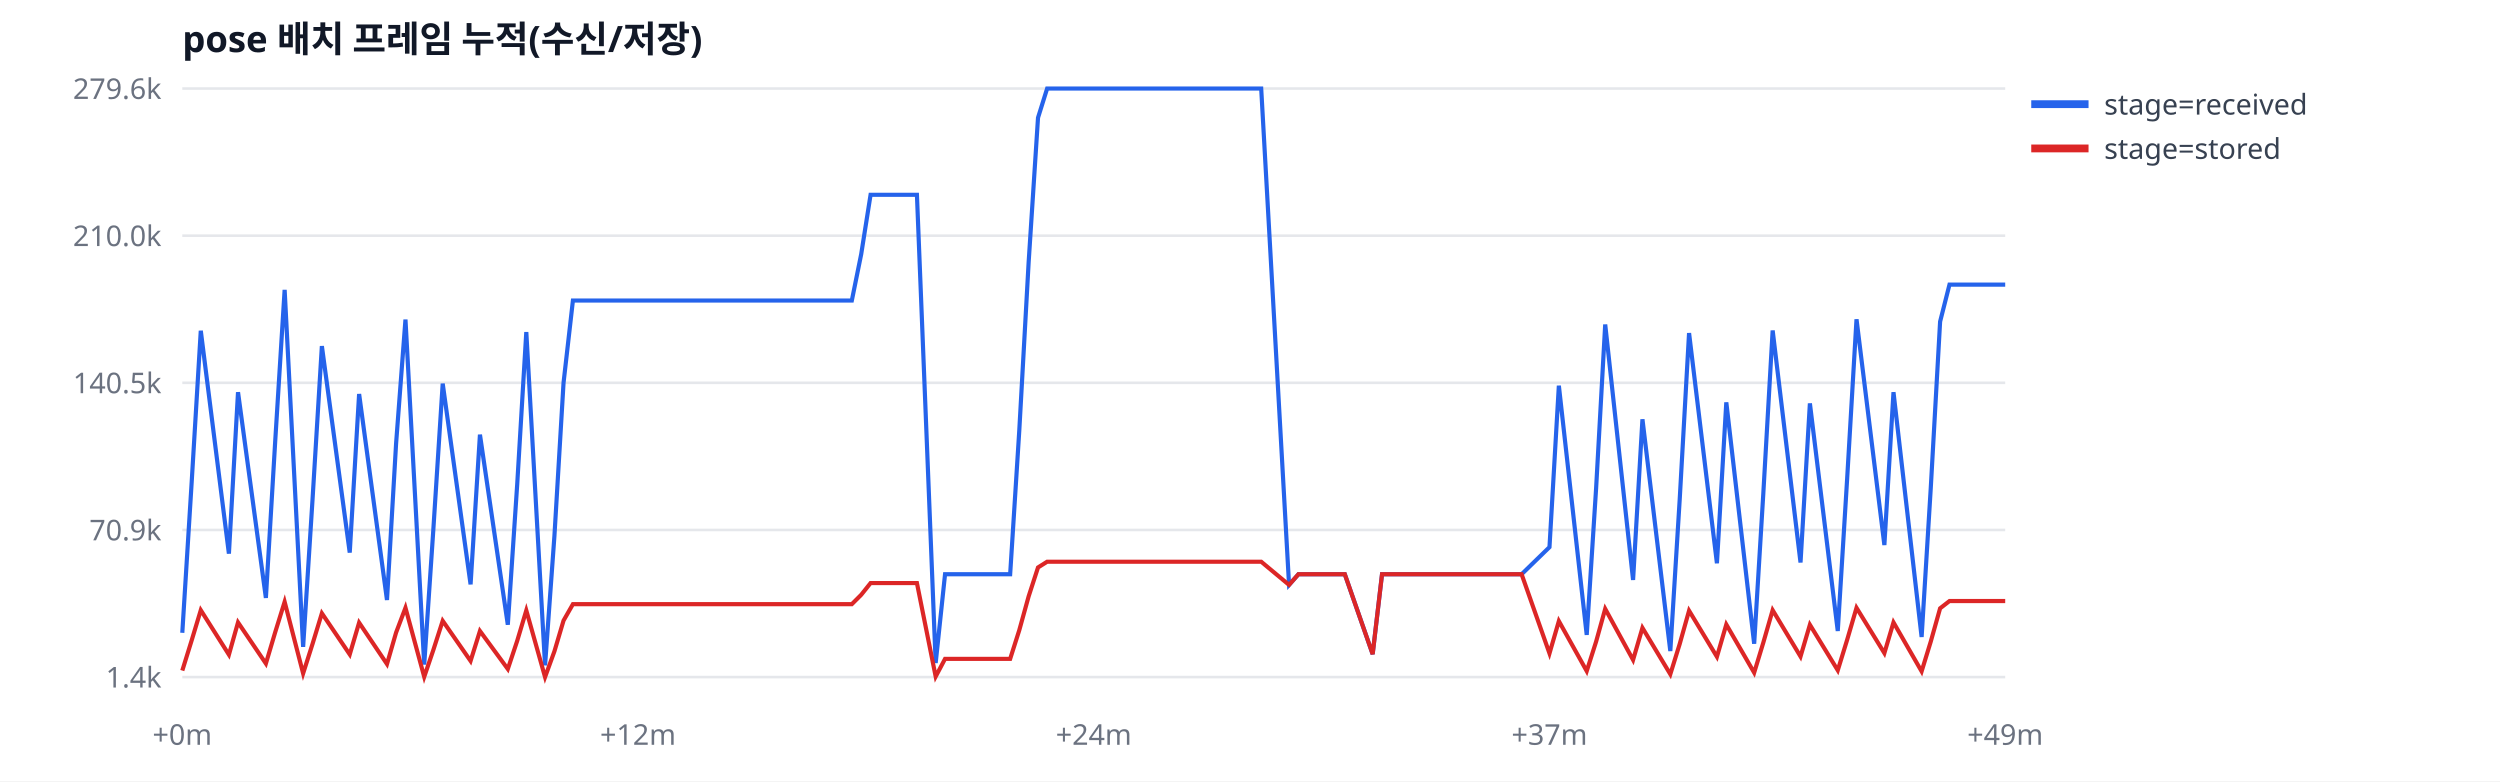
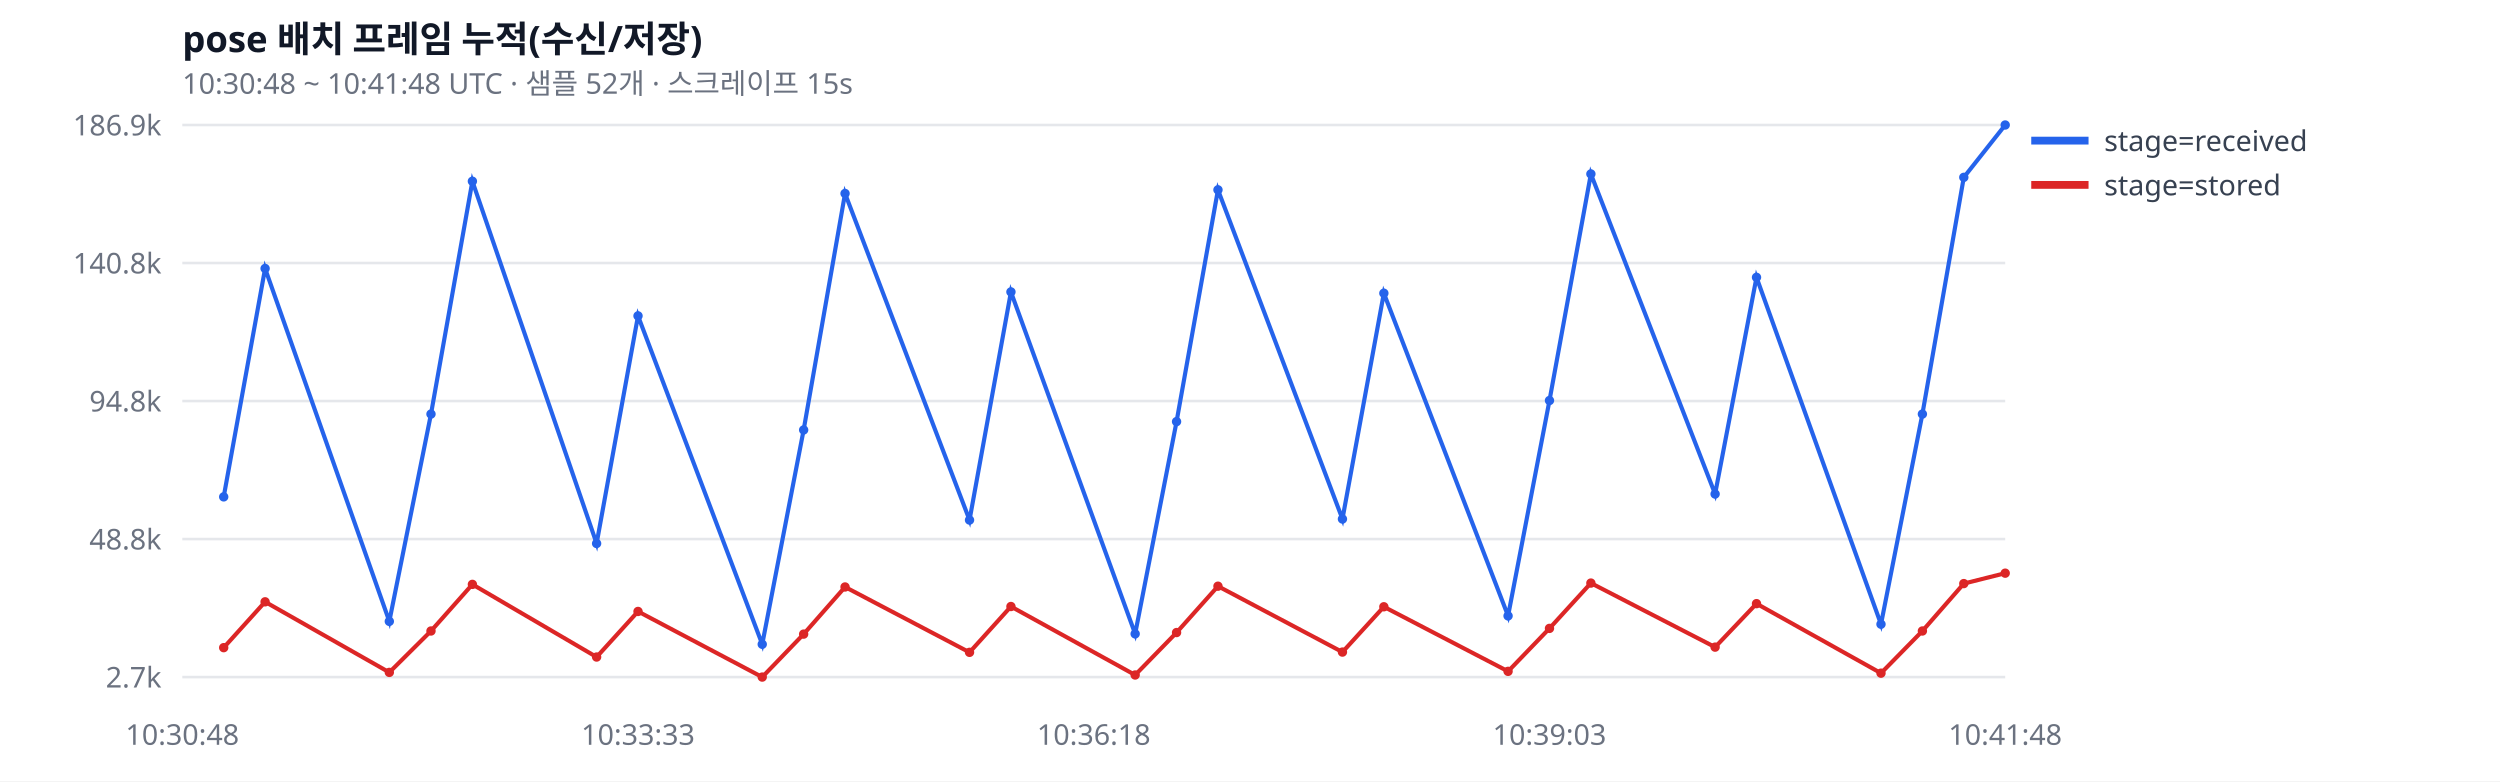
<svg xmlns="http://www.w3.org/2000/svg" width="960" height="300" viewBox="0 0 960 300" font-family="ui-sans-serif,system-ui,sans-serif">
  <rect width="960" height="300" fill="#ffffff" />
  <text x="70" y="20" font-size="14" font-weight="600" fill="#111827">pose 배치 프레임 누적(수신/저장)</text>
+   <text x="70" y="36" font-size="11" fill="#6b7280">10:30:48 ~ 10:41:48 UTC · 샘플 52개 · 스크레이프 15s</text>
  <line x1="70" y1="260.0" x2="770.0" y2="260.0" stroke="#e5e7eb" />
-   <text x="62" y="264.0" font-size="11" text-anchor="end" fill="#6b7280">1.4k</text>
-   <line x1="70" y1="203.5" x2="770.0" y2="203.5" stroke="#e5e7eb" />
-   <text x="62" y="207.5" font-size="11" text-anchor="end" fill="#6b7280">70.9k</text>
-   <line x1="70" y1="147.0" x2="770.0" y2="147.0" stroke="#e5e7eb" />
-   <text x="62" y="151.0" font-size="11" text-anchor="end" fill="#6b7280">140.5k</text>
-   <line x1="70" y1="90.5" x2="770.0" y2="90.5" stroke="#e5e7eb" />
-   <text x="62" y="94.5" font-size="11" text-anchor="end" fill="#6b7280">210.0k</text>
-   <line x1="70" y1="34.0" x2="770.0" y2="34.0" stroke="#e5e7eb" />
-   <text x="62" y="38.0" font-size="11" text-anchor="end" fill="#6b7280">279.6k</text>
-   <text x="70.0" y="286" font-size="11" text-anchor="middle" fill="#6b7280">+0m</text>
-   <text x="245.0" y="286" font-size="11" text-anchor="middle" fill="#6b7280">+12m</text>
-   <text x="420.0" y="286" font-size="11" text-anchor="middle" fill="#6b7280">+24m</text>
-   <text x="595.0" y="286" font-size="11" text-anchor="middle" fill="#6b7280">+37m</text>
-   <text x="770.0" y="286" font-size="11" text-anchor="middle" fill="#6b7280">+49m</text>
-   <path d="M70.0,243.0 L73.6,185.2 L77.1,127.0 L87.9,212.6 L91.4,150.6 L102.1,229.6 L105.7,169.1 L109.3,111.3 L116.4,248.4 L120.0,192.0 L123.6,132.9 L134.3,212.2 L137.9,151.3 L148.6,230.4 L152.1,170.3 L155.7,122.7 L162.9,255.2 L166.4,203.4 L170.0,147.3 L180.7,224.4 L184.3,166.9 L195.0,239.9 L198.6,186.1 L202.1,127.5 L209.3,255.5 L212.9,205.8 L216.4,147.0 L220.0,115.4 L223.6,115.4 L227.1,115.4 L230.7,115.4 L234.3,115.4 L237.9,115.4 L241.4,115.4 L245.0,115.4 L248.6,115.4 L252.1,115.4 L255.7,115.4 L259.3,115.4 L262.9,115.4 L266.4,115.4 L270.0,115.4 L273.6,115.4 L277.1,115.4 L280.7,115.4 L284.3,115.4 L287.9,115.4 L291.4,115.4 L295.0,115.4 L298.6,115.4 L302.1,115.4 L305.7,115.4 L309.3,115.4 L312.9,115.4 L316.4,115.4 L320.0,115.4 L323.6,115.4 L327.1,115.4 L330.7,97.6 L334.3,74.8 L337.9,74.8 L341.4,74.8 L345.0,74.8 L348.6,74.8 L352.1,74.8 L359.3,254.6 L362.9,220.5 L366.4,220.5 L370.0,220.5 L373.6,220.5 L377.1,220.5 L380.7,220.5 L384.3,220.5 L387.9,220.5 L391.4,165.4 L395.0,100.7 L398.6,45.2 L402.1,34.0 L405.7,34.0 L409.3,34.0 L412.9,34.0 L416.4,34.0 L420.0,34.0 L423.6,34.0 L427.1,34.0 L430.7,34.0 L434.3,34.0 L437.9,34.0 L441.4,34.0 L445.0,34.0 L448.6,34.0 L452.1,34.0 L455.7,34.0 L459.3,34.0 L462.9,34.0 L466.4,34.0 L470.0,34.0 L473.6,34.0 L477.1,34.0 L480.7,34.0 L484.3,34.0 L495.0,224.6 L498.6,220.5 L502.1,220.5 L505.7,220.5 L509.3,220.5 L512.9,220.5 L516.4,220.5 L527.1,251.2 L530.7,220.5 L534.3,220.5 L537.9,220.5 L541.4,220.5 L545.0,220.5 L548.6,220.5 L552.1,220.5 L555.7,220.5 L559.3,220.5 L562.9,220.5 L566.4,220.5 L570.0,220.5 L573.6,220.5 L577.1,220.5 L580.7,220.5 L584.3,220.5 L595.0,210.1 L598.6,148.1 L609.3,243.8 L612.9,187.6 L616.4,124.6 L627.1,222.7 L630.7,161.0 L641.4,250.0 L645.0,191.9 L648.6,127.9 L659.3,216.3 L662.9,154.5 L673.6,247.2 L677.1,189.7 L680.7,126.9 L691.4,216.0 L695.0,154.9 L705.7,242.3 L709.3,183.9 L712.9,122.6 L723.6,209.3 L727.1,150.6 L737.9,244.6 L741.4,187.6 L745.0,123.5 L748.6,109.3 L752.1,109.3 L755.7,109.3 L759.3,109.3 L762.9,109.3 L766.4,109.3 L770.0,109.3" fill="none" stroke="#2563eb" stroke-width="1.6" />
-   <line x1="780" y1="40" x2="802" y2="40" stroke="#2563eb" stroke-width="3" />
-   <text x="808" y="44" font-size="11" fill="#374151">stage=received</text>
-   <path d="M70.0,257.5 L73.6,245.9 L77.1,234.3 L87.9,251.4 L91.4,239.0 L102.1,254.8 L105.7,242.7 L109.3,231.1 L116.4,258.6 L120.0,247.3 L123.6,235.5 L134.3,251.3 L137.9,239.1 L148.6,255.0 L152.1,242.9 L155.7,233.4 L162.9,259.9 L166.4,249.6 L170.0,238.4 L180.7,253.8 L184.3,242.3 L195.0,256.9 L198.6,246.1 L202.1,234.4 L209.3,260.0 L212.9,250.1 L216.4,238.3 L220.0,232.0 L223.6,232.0 L227.1,232.0 L230.7,232.0 L234.3,232.0 L237.9,232.0 L241.4,232.0 L245.0,232.0 L248.6,232.0 L252.1,232.0 L255.7,232.0 L259.3,232.0 L262.9,232.0 L266.4,232.0 L270.0,232.0 L273.6,232.0 L277.1,232.0 L280.7,232.0 L284.3,232.0 L287.9,232.0 L291.4,232.0 L295.0,232.0 L298.6,232.0 L302.1,232.0 L305.7,232.0 L309.3,232.0 L312.9,232.0 L316.4,232.0 L320.0,232.0 L323.6,232.0 L327.1,232.0 L330.7,228.4 L334.3,223.9 L337.9,223.9 L341.4,223.9 L345.0,223.9 L348.6,223.9 L352.1,223.9 L359.3,259.8 L362.9,253.0 L366.4,253.0 L370.0,253.0 L373.6,253.0 L377.1,253.0 L380.7,253.0 L384.3,253.0 L387.9,253.0 L391.4,242.0 L395.0,229.0 L398.6,217.9 L402.1,215.7 L405.7,215.7 L409.3,215.7 L412.9,215.7 L416.4,215.7 L420.0,215.7 L423.6,215.7 L427.1,215.7 L430.7,215.7 L434.3,215.7 L437.9,215.7 L441.4,215.7 L445.0,215.7 L448.6,215.7 L452.1,215.7 L455.7,215.7 L459.3,215.7 L462.9,215.7 L466.4,215.7 L470.0,215.7 L473.6,215.7 L477.1,215.7 L480.7,215.7 L484.3,215.7 L495.0,224.6 L498.6,220.5 L502.1,220.5 L505.7,220.5 L509.3,220.5 L512.9,220.5 L516.4,220.5 L527.1,251.2 L530.7,220.5 L534.3,220.5 L537.9,220.5 L541.4,220.5 L545.0,220.5 L548.6,220.5 L552.1,220.5 L555.7,220.5 L559.3,220.5 L562.9,220.5 L566.4,220.5 L570.0,220.5 L573.6,220.5 L577.1,220.5 L580.7,220.5 L584.3,220.5 L595.0,250.9 L598.6,238.5 L609.3,257.7 L612.9,246.4 L616.4,233.8 L627.1,253.4 L630.7,241.1 L641.4,258.9 L645.0,247.3 L648.6,234.5 L659.3,252.2 L662.9,239.8 L673.6,258.3 L677.1,246.8 L680.7,234.3 L691.4,252.1 L695.0,239.9 L705.7,257.4 L709.3,245.7 L712.9,233.4 L723.6,250.8 L727.1,239.0 L737.9,257.8 L741.4,246.4 L745.0,233.6 L748.6,230.8 L752.1,230.8 L755.7,230.8 L759.3,230.8 L762.9,230.8 L766.4,230.8 L770.0,230.8" fill="none" stroke="#dc2626" stroke-width="1.6" />
-   <line x1="780" y1="57" x2="802" y2="57" stroke="#dc2626" stroke-width="3" />
-   <text x="808" y="61" font-size="11" fill="#374151">stage=stored</text>
+   <text x="62" y="264.0" font-size="11" text-anchor="end" fill="#6b7280">2.7k</text>
+   <line x1="70" y1="207.0" x2="770.0" y2="207.0" stroke="#e5e7eb" />
+   <text x="62" y="211.0" font-size="11" text-anchor="end" fill="#6b7280">48.8k</text>
+   <line x1="70" y1="154.0" x2="770.0" y2="154.0" stroke="#e5e7eb" />
+   <text x="62" y="158.0" font-size="11" text-anchor="end" fill="#6b7280">94.8k</text>
+   <line x1="70" y1="101.0" x2="770.0" y2="101.0" stroke="#e5e7eb" />
+   <text x="62" y="105.0" font-size="11" text-anchor="end" fill="#6b7280">140.8k</text>
+   <line x1="70" y1="48.0" x2="770.0" y2="48.0" stroke="#e5e7eb" />
+   <text x="62" y="52.0" font-size="11" text-anchor="end" fill="#6b7280">186.9k</text>
+   <text x="70.0" y="286" font-size="11" text-anchor="middle" fill="#6b7280">10:30:48</text>
+   <text x="245.0" y="286" font-size="11" text-anchor="middle" fill="#6b7280">10:33:33</text>
+   <text x="420.0" y="286" font-size="11" text-anchor="middle" fill="#6b7280">10:36:18</text>
+   <text x="595.0" y="286" font-size="11" text-anchor="middle" fill="#6b7280">10:39:03</text>
+   <text x="770.0" y="286" font-size="11" text-anchor="middle" fill="#6b7280">10:41:48</text>
+   <path d="M85.9,190.8 L101.8,103.1 L149.5,238.6 L165.5,159.0 L181.4,69.6 L229.1,208.7 L245.0,121.3 L292.7,247.4 L308.6,165.1 L324.5,74.3 L372.3,199.7 L388.2,112.1 L435.9,243.4 L451.8,161.9 L467.7,72.9 L515.5,199.3 L531.4,112.6 L579.1,236.5 L595.0,153.8 L610.9,66.8 L658.6,189.7 L674.5,106.5 L722.3,239.7 L738.2,159.0 L754.1,68.1 L770.0,48.0" fill="none" stroke="#2563eb" stroke-width="1.6" />
+   <circle cx="85.9" cy="190.8" r="1.8" fill="#2563eb" />
+   <circle cx="101.8" cy="103.1" r="1.8" fill="#2563eb" />
+   <circle cx="149.5" cy="238.6" r="1.8" fill="#2563eb" />
+   <circle cx="165.5" cy="159.0" r="1.8" fill="#2563eb" />
+   <circle cx="181.4" cy="69.6" r="1.8" fill="#2563eb" />
+   <circle cx="229.1" cy="208.7" r="1.8" fill="#2563eb" />
+   <circle cx="245.0" cy="121.3" r="1.8" fill="#2563eb" />
+   <circle cx="292.7" cy="247.4" r="1.8" fill="#2563eb" />
+   <circle cx="308.6" cy="165.1" r="1.8" fill="#2563eb" />
+   <circle cx="324.5" cy="74.3" r="1.8" fill="#2563eb" />
+   <circle cx="372.3" cy="199.7" r="1.8" fill="#2563eb" />
+   <circle cx="388.2" cy="112.1" r="1.8" fill="#2563eb" />
+   <circle cx="435.9" cy="243.4" r="1.8" fill="#2563eb" />
+   <circle cx="451.8" cy="161.9" r="1.8" fill="#2563eb" />
+   <circle cx="467.7" cy="72.9" r="1.8" fill="#2563eb" />
+   <circle cx="515.5" cy="199.3" r="1.8" fill="#2563eb" />
+   <circle cx="531.4" cy="112.6" r="1.8" fill="#2563eb" />
+   <circle cx="579.1" cy="236.5" r="1.8" fill="#2563eb" />
+   <circle cx="595.0" cy="153.8" r="1.8" fill="#2563eb" />
+   <circle cx="610.9" cy="66.8" r="1.8" fill="#2563eb" />
+   <circle cx="658.6" cy="189.7" r="1.8" fill="#2563eb" />
+   <circle cx="674.5" cy="106.5" r="1.8" fill="#2563eb" />
+   <circle cx="722.3" cy="239.7" r="1.8" fill="#2563eb" />
+   <circle cx="738.2" cy="159.0" r="1.8" fill="#2563eb" />
+   <circle cx="754.1" cy="68.1" r="1.8" fill="#2563eb" />
+   <circle cx="770.0" cy="48.0" r="1.8" fill="#2563eb" />
+   <line x1="780" y1="54" x2="802" y2="54" stroke="#2563eb" stroke-width="3" />
+   <text x="808" y="58" font-size="11" fill="#374151">stage=received</text>
+   <path d="M85.9,248.7 L101.8,231.1 L149.5,258.2 L165.5,242.3 L181.4,224.4 L229.1,252.3 L245.0,234.8 L292.7,260.0 L308.6,243.5 L324.5,225.4 L372.3,250.5 L388.2,232.9 L435.9,259.2 L451.8,242.9 L467.7,225.1 L515.5,250.4 L531.4,233.0 L579.1,257.8 L595.0,241.3 L610.9,223.9 L658.6,248.5 L674.5,231.8 L722.3,258.5 L738.2,242.3 L754.1,224.1 L770.0,220.1" fill="none" stroke="#dc2626" stroke-width="1.6" />
+   <circle cx="85.9" cy="248.7" r="1.8" fill="#dc2626" />
+   <circle cx="101.8" cy="231.1" r="1.8" fill="#dc2626" />
+   <circle cx="149.5" cy="258.2" r="1.8" fill="#dc2626" />
+   <circle cx="165.5" cy="242.3" r="1.8" fill="#dc2626" />
+   <circle cx="181.4" cy="224.4" r="1.8" fill="#dc2626" />
+   <circle cx="229.1" cy="252.3" r="1.8" fill="#dc2626" />
+   <circle cx="245.0" cy="234.8" r="1.8" fill="#dc2626" />
+   <circle cx="292.7" cy="260.0" r="1.8" fill="#dc2626" />
+   <circle cx="308.6" cy="243.5" r="1.8" fill="#dc2626" />
+   <circle cx="324.5" cy="225.4" r="1.8" fill="#dc2626" />
+   <circle cx="372.3" cy="250.5" r="1.8" fill="#dc2626" />
+   <circle cx="388.2" cy="232.9" r="1.8" fill="#dc2626" />
+   <circle cx="435.9" cy="259.2" r="1.8" fill="#dc2626" />
+   <circle cx="451.8" cy="242.9" r="1.8" fill="#dc2626" />
+   <circle cx="467.7" cy="225.1" r="1.8" fill="#dc2626" />
+   <circle cx="515.5" cy="250.4" r="1.8" fill="#dc2626" />
+   <circle cx="531.4" cy="233.0" r="1.8" fill="#dc2626" />
+   <circle cx="579.1" cy="257.8" r="1.8" fill="#dc2626" />
+   <circle cx="595.0" cy="241.3" r="1.8" fill="#dc2626" />
+   <circle cx="610.9" cy="223.9" r="1.8" fill="#dc2626" />
+   <circle cx="658.6" cy="248.5" r="1.8" fill="#dc2626" />
+   <circle cx="674.5" cy="231.8" r="1.8" fill="#dc2626" />
+   <circle cx="722.3" cy="258.5" r="1.8" fill="#dc2626" />
+   <circle cx="738.2" cy="242.3" r="1.8" fill="#dc2626" />
+   <circle cx="754.1" cy="224.1" r="1.8" fill="#dc2626" />
+   <circle cx="770.0" cy="220.1" r="1.8" fill="#dc2626" />
+   <line x1="780" y1="71" x2="802" y2="71" stroke="#dc2626" stroke-width="3" />
+   <text x="808" y="75" font-size="11" fill="#374151">stage=stored</text>
</svg>
